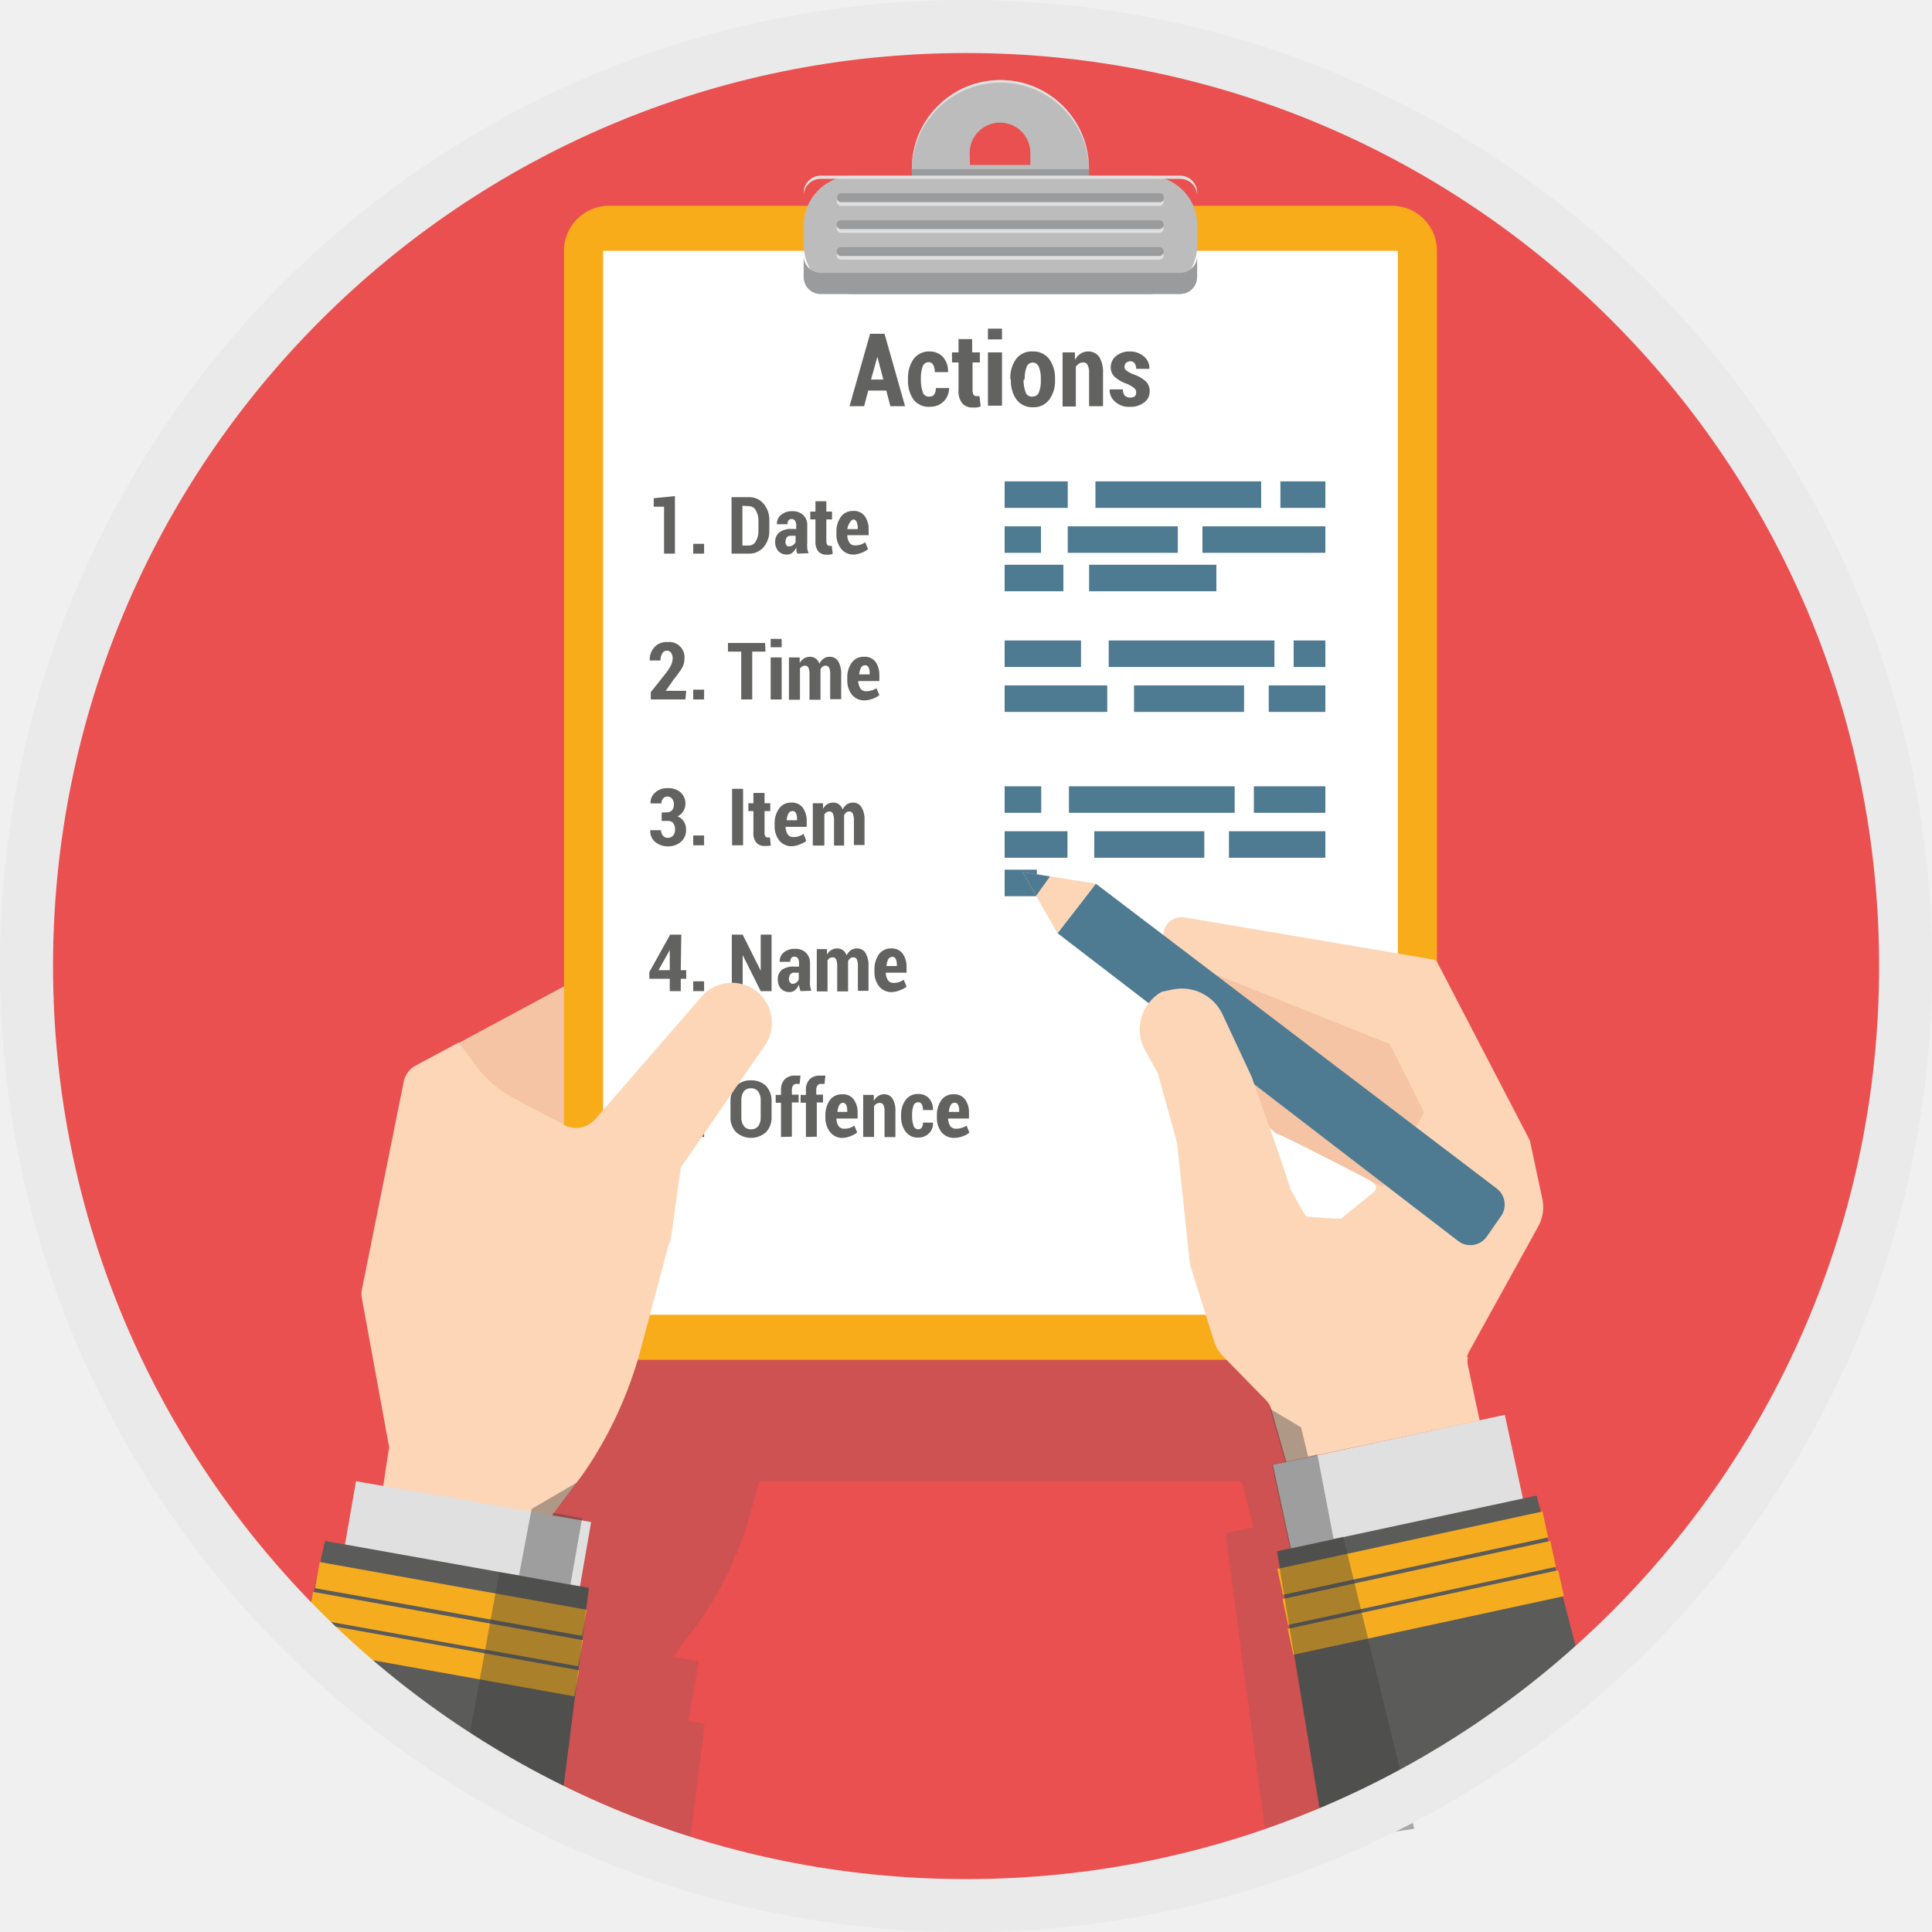
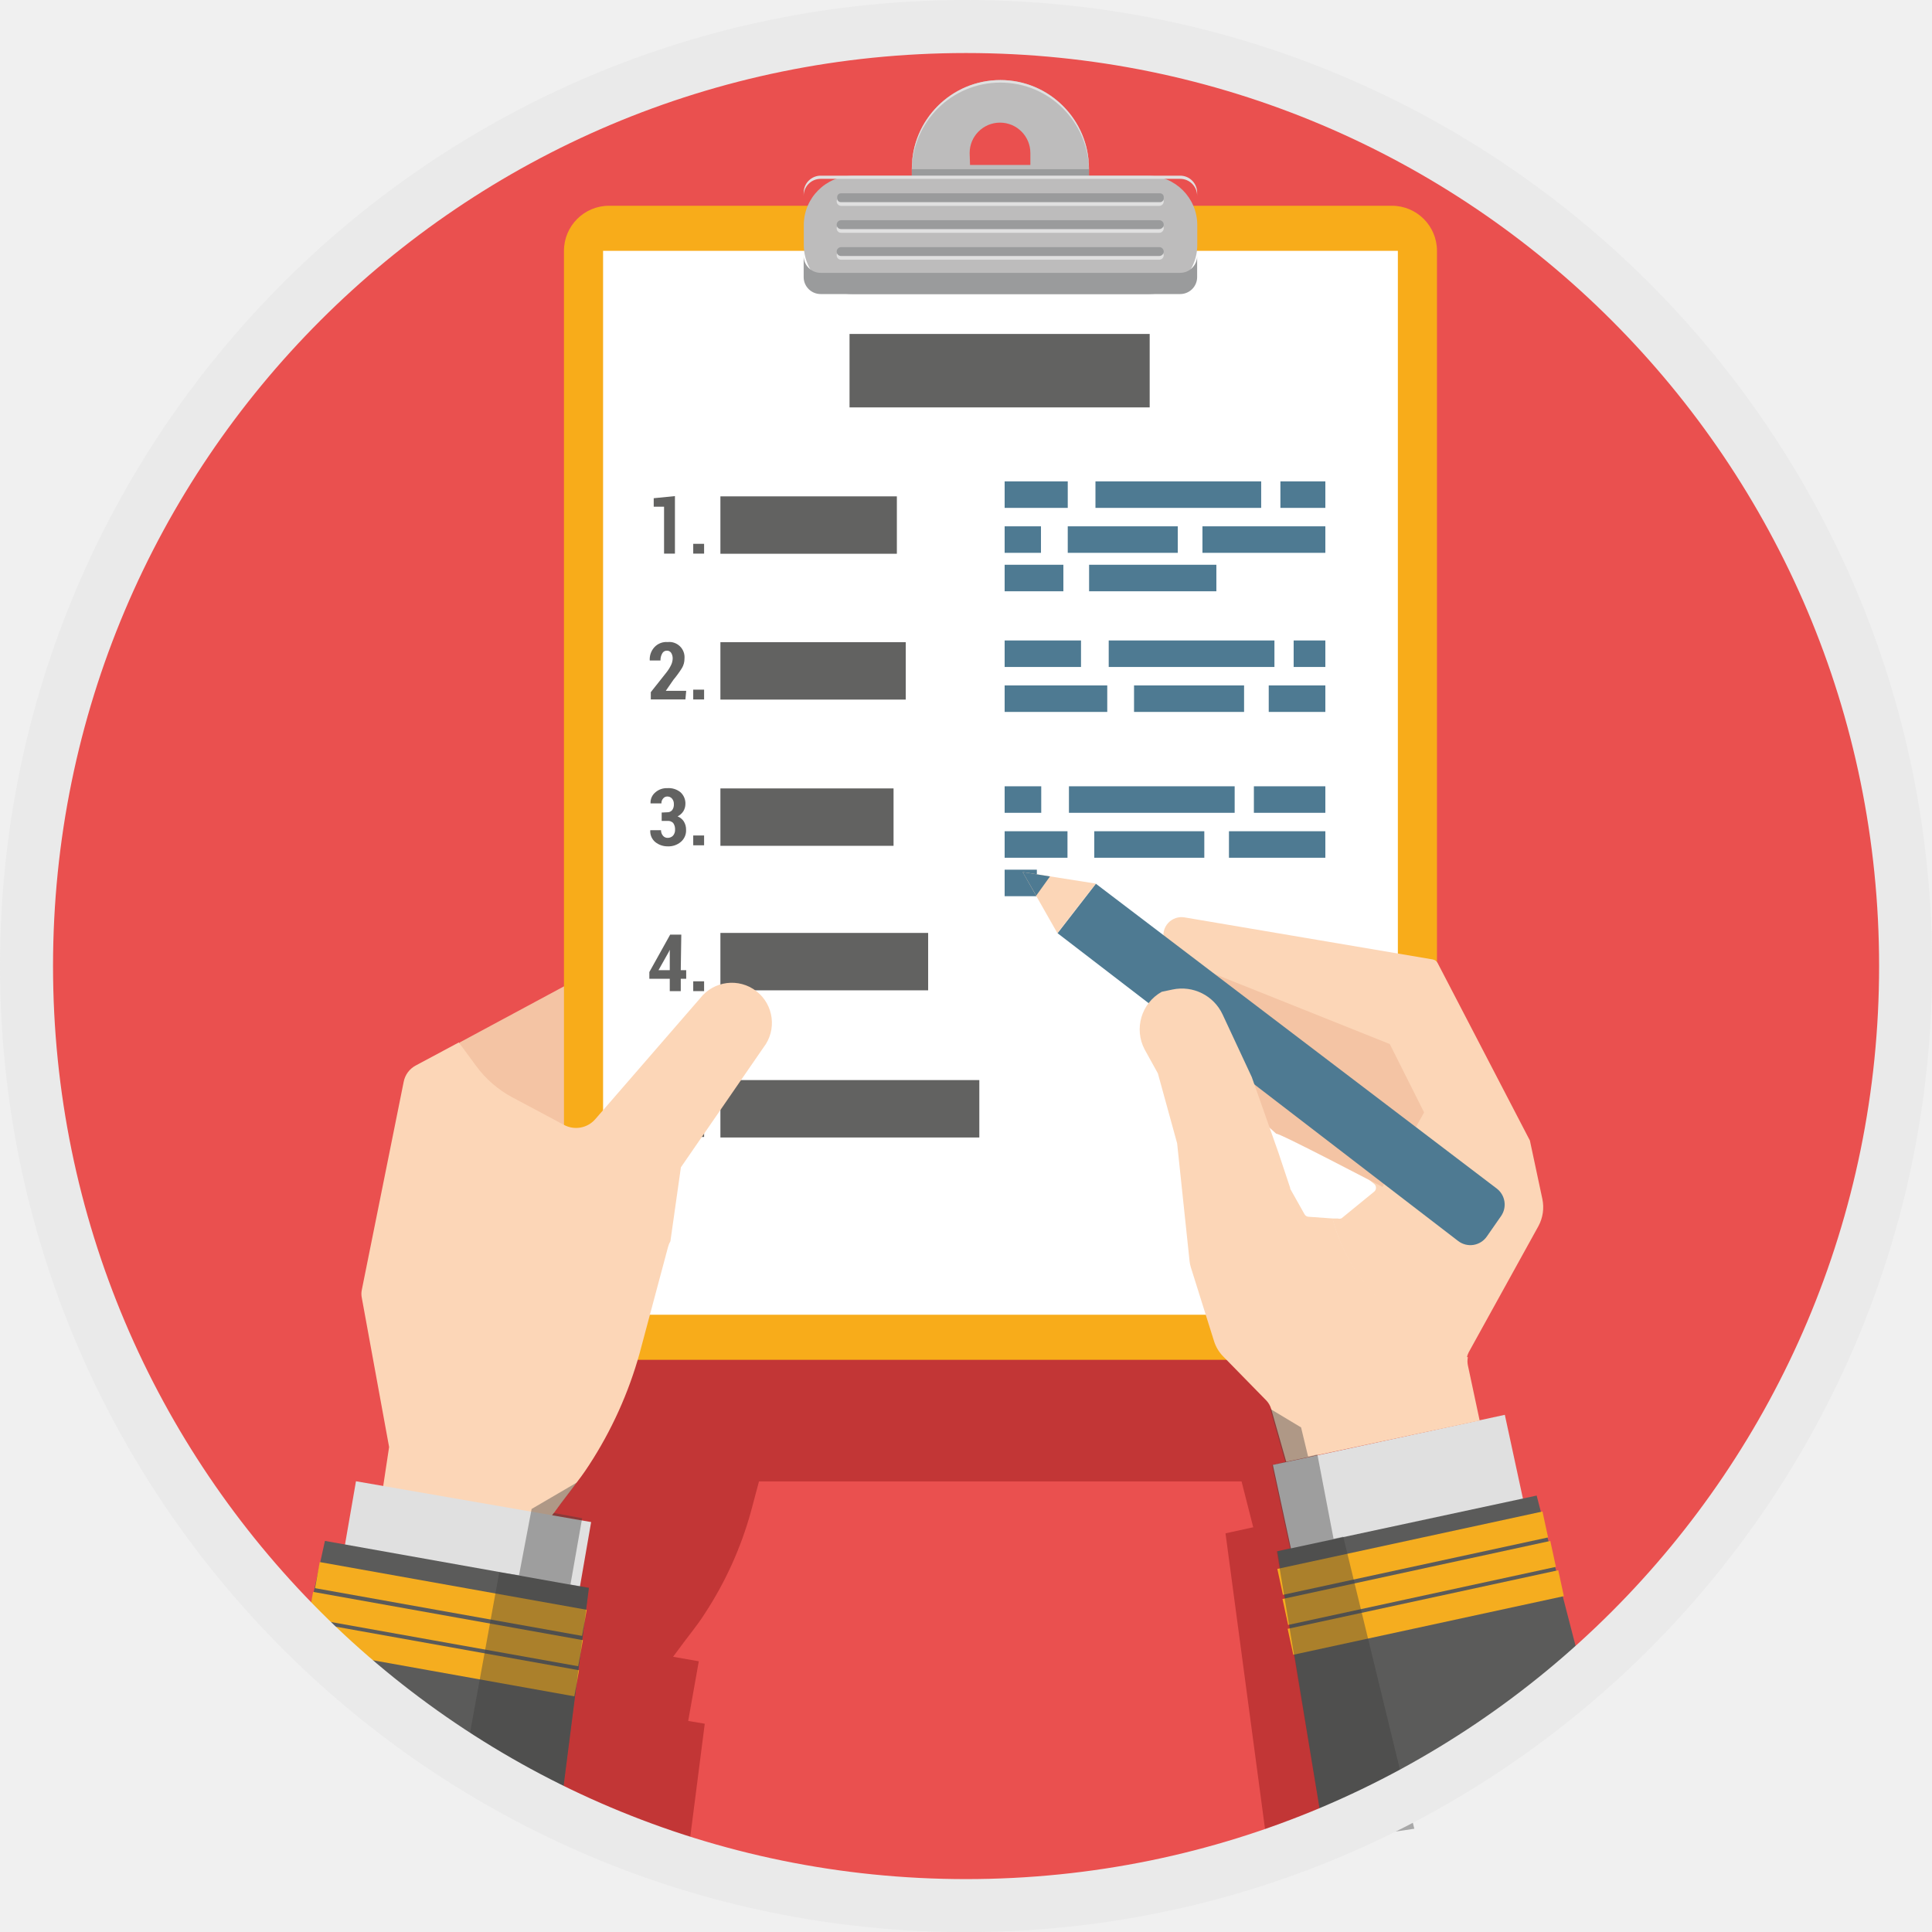
<svg xmlns="http://www.w3.org/2000/svg" viewBox="0 0 145.73 145.73">
  <defs>
-     <style>.cls-1{fill:#ea504f;}.cls-2{fill:#f4c4a4;}.cls-12,.cls-3{fill:#5b5b5a;}.cls-3{opacity:0.2;}.cls-4{fill:#f8ac1a;}.cls-5{fill:#fff;}.cls-6{fill:#626261;}.cls-7{fill:#bdbcbc;}.cls-8{fill:#e0e0e0;}.cls-9{fill:#9a9b9c;}.cls-10,.cls-13,.cls-15,.cls-17{fill:none;}.cls-10{stroke:#4e7a92;}.cls-10,.cls-13,.cls-17{stroke-miterlimit:10;}.cls-10,.cls-13{stroke-width:2px;}.cls-11{fill:#fcd6b7;}.cls-13{stroke:#f5ad1f;}.cls-14{fill:#3c3c3b;opacity:0.4;}.cls-16{fill:#4e7a92;}.cls-17{stroke:#eaeaea;stroke-width:4px;}</style>
+     <style>.a{fill:#ea504f;}.b{fill:#f4c4a4;}.c{fill:#c23636;}.d{fill:#f8ac1a;}.e{fill:#fff;}.f{fill:#bdbcbc;}.g{fill:#e0e0e0;}.h{fill:#9a9b9c;}.i{fill:#626261;}.j,.m,.o,.q{fill:none;}.j{stroke:#4e7a92;}.j,.m,.q{stroke-miterlimit:10;}.j,.m{stroke-width:2px;}.k{fill:#fcd6b7;}.l{fill:#5b5b5a;}.m{stroke:#f5ad1f;}.n{fill:#3c3c3b;opacity:0.4;}.p{fill:#4e7a92;}.q{stroke:#eaeaea;stroke-width:4px;}</style>
  </defs>
-   <g id="Mobile">
-     <circle class="cls-1" cx="72.87" cy="72.87" r="70.87" />
-     <path class="cls-2" d="M68.63,90.77l-.38-2.69A1.32,1.32,0,0,0,66.74,87l-.57-3.91a1.36,1.36,0,0,0-1.54-1.16l-.19,0-.5-3.51a2.21,2.21,0,0,0-2.51-1.87l-11.09,1.6a1.87,1.87,0,0,0-.59.2l-10,5.38L39,86.11l16.69,12.6A1.91,1.91,0,0,1,57,97.76l8.06-1.17a2.62,2.62,0,0,0,2.22-2.91l-.12-.91a.46.46,0,0,1,.37-.51A1.31,1.31,0,0,0,68.63,90.77Z" transform="translate(-5.09 -5.09)" />
-     <path class="cls-3" d="M115,107.73a1.39,1.39,0,0,1-.35-.41,1.28,1.28,0,0,1-.14-.37L113,99.64l-.5-2.3a2.65,2.65,0,0,0-1-1.58l-2.08-1.58V53.73a2.56,2.56,0,0,0-2.57-2.56H95.73v-.74a1,1,0,0,0-1-1H89.58v-.41a5,5,0,0,0-10.08,0v.41H74.32a1,1,0,0,0-1,1v.74H62.27a2.56,2.56,0,0,0-2.57,2.56v39l-.7.1a1.72,1.72,0,0,0-.54.18l-9.1,4.87-2.94,1.58a1.6,1.6,0,0,0-.83,1.11l-2.85,14.21a1.4,1.4,0,0,0,0,.54l1.87,10.19L44.23,128l-2.59-.46-.79,4.51-.63-.1-.89,4,4.8,3.11,7,3.83,5.94,1.42,1.18-9.2L57,134.9l.8-4.5-1.94-.34c1.25-1.72,1.77-2.27,2.42-3.3a27.27,27.27,0,0,0,3.45-7.64l.61-2.29H98.74l.88,3.46-2.09.46,3.15,23.57,20.79-11.94ZM86.27,48.17v.68H82.81v-.68a1.72,1.72,0,0,1,1.73-1.73,1.68,1.68,0,0,1,1.22.51A1.72,1.72,0,0,1,86.27,48.17Z" transform="translate(-5.09 -5.09)" />
-     <rect class="cls-4" x="42.54" y="15.52" width="65.85" height="87.05" rx="3.4" ry="3.4" />
-     <rect class="cls-5" x="45.49" y="18.92" width="59.95" height="80.25" />
-     <path class="cls-6" d="M71.94,34.55H70.58l-.31,1.18h-1.1l1.55-5.46h1.09l1.55,5.46H72.25Zm-1.15-.83h.93L71.27,32h0Z" transform="translate(-5.09 -5.09)" />
-     <path class="cls-6" d="M75.22,35a.38.38,0,0,0,.34-.16.81.81,0,0,0,.12-.48h1v0a1.41,1.41,0,0,1-.4,1,1.39,1.39,0,0,1-1,.41A1.44,1.44,0,0,1,74,35.24a2.45,2.45,0,0,1-.42-1.48v-.11A2.47,2.47,0,0,1,74,32.17a1.44,1.44,0,0,1,1.22-.57,1.36,1.36,0,0,1,1,.42,1.6,1.6,0,0,1,.38,1.14v0h-1a1.09,1.09,0,0,0-.12-.55.37.37,0,0,0-.34-.2.47.47,0,0,0-.46.33,2.7,2.7,0,0,0-.13.89v.11a2.62,2.62,0,0,0,.13.89A.47.47,0,0,0,75.22,35Z" transform="translate(-5.09 -5.09)" />
-     <path class="cls-6" d="M78.42,30.67v1H79v.76h-.55v2.06a.77.77,0,0,0,.07.37.25.25,0,0,0,.21.11h.12l.12,0,.09.78-.29.08-.31,0a1,1,0,0,1-.79-.32,1.45,1.45,0,0,1-.28-1V32.43h-.49v-.76h.49v-1Z" transform="translate(-5.09 -5.09)" />
-     <path class="cls-6" d="M80.67,30.69H79.61v-.81h1.06Zm0,5H79.61V31.67h1.06Z" transform="translate(-5.09 -5.09)" />
-     <path class="cls-6" d="M81.3,33.66a2.42,2.42,0,0,1,.43-1.49A1.46,1.46,0,0,1,83,31.6a1.48,1.48,0,0,1,1.23.57,2.42,2.42,0,0,1,.44,1.49v.09a2.34,2.34,0,0,1-.44,1.49,1.45,1.45,0,0,1-1.22.57,1.49,1.49,0,0,1-1.24-.57,2.4,2.4,0,0,1-.43-1.49Zm1,.09a2.42,2.42,0,0,0,.14.9A.48.48,0,0,0,83,35a.48.48,0,0,0,.46-.33,2.23,2.23,0,0,0,.14-.9v-.09a2.21,2.21,0,0,0-.14-.89.49.49,0,0,0-.94,0,2.44,2.44,0,0,0-.14.89Z" transform="translate(-5.09 -5.09)" />
-     <path class="cls-6" d="M86.17,31.67l0,.57a1.28,1.28,0,0,1,.42-.47,1,1,0,0,1,.56-.17A1,1,0,0,1,88,32a2.22,2.22,0,0,1,.29,1.27v2.46H87.24V33.27a1.31,1.31,0,0,0-.11-.65.35.35,0,0,0-.33-.19.69.69,0,0,0-.32.08.91.91,0,0,0-.24.24v3h-1V31.67Z" transform="translate(-5.09 -5.09)" />
-     <path class="cls-6" d="M90.79,34.67a.39.39,0,0,0-.14-.3,2.2,2.2,0,0,0-.54-.32,2.68,2.68,0,0,1-.93-.52,1,1,0,0,1-.31-.74,1.06,1.06,0,0,1,.4-.84,1.52,1.52,0,0,1,1-.35A1.58,1.58,0,0,1,91.4,32a1.13,1.13,0,0,1,.39.91v0h-1a.64.64,0,0,0-.11-.41.38.38,0,0,0-.34-.16.45.45,0,0,0-.31.12.4.4,0,0,0-.12.29A.37.37,0,0,0,90,33a2.18,2.18,0,0,0,.54.31,2.53,2.53,0,0,1,.95.52,1,1,0,0,1,.32.77,1,1,0,0,1-.42.85,1.69,1.69,0,0,1-1.09.33,1.53,1.53,0,0,1-1.12-.41,1.13,1.13,0,0,1-.39-.91v0h1a.66.66,0,0,0,.15.48.61.61,0,0,0,.42.14.5.5,0,0,0,.34-.11A.38.38,0,0,0,90.79,34.67Z" transform="translate(-5.09 -5.09)" />
-     <path class="cls-7" d="M87.23,17.81a6.68,6.68,0,0,0-13.36,0v2.8H87.23v-2.8Zm-9-1.18a2.29,2.29,0,1,1,4.58,0v.91H78.26Z" transform="translate(-5.09 -5.09)" />
-     <rect class="cls-7" x="73.18" y="12.46" width="4.58" height="0.23" />
-     <path class="cls-8" d="M87.23,17.81a6.68,6.68,0,0,0-13.36,0V18a6.68,6.68,0,0,1,13.36,0v-.23Z" transform="translate(-5.09 -5.09)" />
-     <path class="cls-9" d="M87.23,18v2.65H73.87v-2.8H87.23Z" transform="translate(-5.09 -5.09)" />
-     <rect class="cls-7" x="60.63" y="13.26" width="29.68" height="8.93" rx="3.72" ry="3.72" />
-     <path class="cls-8" d="M94.11,18.34H67a1.29,1.29,0,0,0-1.29,1.29v.23A1.28,1.28,0,0,1,67,18.58H94.11a1.28,1.28,0,0,1,1.28,1.28v-.23A1.28,1.28,0,0,0,94.11,18.34Z" transform="translate(-5.09 -5.09)" />
-     <path class="cls-9" d="M94.11,25.67H67a1.28,1.28,0,0,1-1.29-1.28V26A1.28,1.28,0,0,0,67,27.27H94.11A1.28,1.28,0,0,0,95.39,26v-1.6A1.28,1.28,0,0,1,94.11,25.67Z" transform="translate(-5.09 -5.09)" />
-     <path class="cls-8" d="M92.53,20.62h-24a.34.34,0,0,1-.33-.34h0a.33.33,0,0,1,.33-.33h24a.34.34,0,0,1,.34.33h0A.34.34,0,0,1,92.53,20.62Z" transform="translate(-5.09 -5.09)" />
-     <path class="cls-8" d="M92.53,22.65h-24a.33.33,0,0,1-.33-.33h0a.34.34,0,0,1,.33-.34h24a.34.34,0,0,1,.34.34h0A.34.34,0,0,1,92.53,22.65Z" transform="translate(-5.09 -5.09)" />
-     <path class="cls-8" d="M92.53,24.68h-24a.33.33,0,0,1-.33-.33h0a.33.33,0,0,1,.33-.33h24a.34.34,0,0,1,.34.33h0A.34.34,0,0,1,92.53,24.68Z" transform="translate(-5.09 -5.09)" />
-     <rect class="cls-9" x="63.15" y="14.58" width="24.63" height="0.67" rx="0.28" ry="0.28" />
-     <path class="cls-9" d="M92.53,22.37h-24a.33.33,0,0,1-.33-.33h0a.34.34,0,0,1,.33-.34h24a.34.34,0,0,1,.34.34h0A.34.34,0,0,1,92.53,22.37Z" transform="translate(-5.09 -5.09)" />
-     <path class="cls-9" d="M92.53,24.4h-24a.33.33,0,0,1-.33-.33h0a.34.34,0,0,1,.33-.34h24a.34.34,0,0,1,.34.34h0A.34.34,0,0,1,92.53,24.4Z" transform="translate(-5.09 -5.09)" />
-     <path class="cls-6" d="M56,46.85h-.82V43.31l-.78,0v-.64l1.6-.16Z" transform="translate(-5.09 -5.09)" />
-     <path class="cls-6" d="M58.2,46.85h-.82v-.74h.82Z" transform="translate(-5.09 -5.09)" />
-     <path class="cls-6" d="M60.27,46.85V42.59h1.31a1.39,1.39,0,0,1,1.11.5,1.87,1.87,0,0,1,.43,1.28v.71a1.87,1.87,0,0,1-.43,1.28,1.41,1.41,0,0,1-1.11.49Zm.82-3.61v3h.49a.59.59,0,0,0,.52-.32,1.52,1.52,0,0,0,.2-.81v-.72a1.52,1.52,0,0,0-.2-.81.58.58,0,0,0-.52-.31Z" transform="translate(-5.09 -5.09)" />
-     <path class="cls-6" d="M65.23,46.85a1.42,1.42,0,0,1-.07-.22,2.38,2.38,0,0,1,0-.26,1,1,0,0,1-.28.39.57.57,0,0,1-.42.16.84.84,0,0,1-.66-.26,1,1,0,0,1-.24-.69.9.9,0,0,1,.31-.72,1.4,1.4,0,0,1,.92-.26h.36v-.26a.65.65,0,0,0-.09-.37.31.31,0,0,0-.26-.12.26.26,0,0,0-.23.1.42.42,0,0,0-.08.29h-.8v0a.85.85,0,0,1,.31-.7,1.25,1.25,0,0,1,.86-.28,1.16,1.16,0,0,1,.81.28,1.06,1.06,0,0,1,.31.82V46a3,3,0,0,0,0,.43c0,.13.06.26.1.39Zm-.6-.55a.45.45,0,0,0,.29-.1A.59.59,0,0,0,65.1,46v-.5h-.36a.36.36,0,0,0-.31.13.62.62,0,0,0-.09.34.4.4,0,0,0,.08.27A.24.24,0,0,0,64.63,46.3Z" transform="translate(-5.09 -5.09)" />
-     <path class="cls-6" d="M67.42,42.9v.78h.43v.59h-.43v1.62a.48.48,0,0,0,.06.28.18.18,0,0,0,.16.09h.1l.09,0,.07.61-.23.06-.24,0a.8.8,0,0,1-.62-.25,1.17,1.17,0,0,1-.21-.78V44.27h-.39v-.59h.39V42.9Z" transform="translate(-5.09 -5.09)" />
-     <path class="cls-6" d="M69.53,46.92a1.17,1.17,0,0,1-1-.44,1.73,1.73,0,0,1-.35-1.11v-.12a1.93,1.93,0,0,1,.33-1.17,1.1,1.1,0,0,1,.94-.45,1,1,0,0,1,.86.38,1.65,1.65,0,0,1,.3,1v.45H69a1,1,0,0,0,.16.56.47.47,0,0,0,.43.21,1.22,1.22,0,0,0,.41-.06,1.06,1.06,0,0,0,.35-.18l.22.52a1.54,1.54,0,0,1-.46.26A1.8,1.8,0,0,1,69.53,46.92Zm0-2.65a.33.33,0,0,0-.31.19A1.25,1.25,0,0,0,69,45h.79v-.07a1.12,1.12,0,0,0-.08-.46A.3.3,0,0,0,69.48,44.27Z" transform="translate(-5.09 -5.09)" />
-     <path class="cls-6" d="M56.79,57.85H54.18V57.3l1.18-1.49a2.89,2.89,0,0,0,.36-.58,1.22,1.22,0,0,0,.11-.45.79.79,0,0,0-.11-.44.37.37,0,0,0-.33-.17.38.38,0,0,0-.35.21,1,1,0,0,0-.13.53H54.1v0a1.35,1.35,0,0,1,.35-1,1.22,1.22,0,0,1,1-.39,1.15,1.15,0,0,1,1.27,1.25,1.35,1.35,0,0,1-.19.71,7.84,7.84,0,0,1-.64.88l-.58.84h1.54Z" transform="translate(-5.09 -5.09)" />
-     <path class="cls-6" d="M58.2,57.85h-.82v-.74h.82Z" transform="translate(-5.09 -5.09)" />
-     <path class="cls-6" d="M62.83,54.24h-1v3.61H61V54.24H60v-.65h2.8Z" transform="translate(-5.09 -5.09)" />
-     <path class="cls-6" d="M64.05,53.91h-.83v-.63h.83Zm0,3.94h-.83V54.68h.83Z" transform="translate(-5.09 -5.09)" />
-     <path class="cls-6" d="M65.41,54.68l0,.41a1,1,0,0,1,.33-.34.84.84,0,0,1,.45-.12.73.73,0,0,1,.43.13.76.76,0,0,1,.27.39,1.27,1.27,0,0,1,.33-.39.78.78,0,0,1,.46-.13.74.74,0,0,1,.63.33,1.83,1.83,0,0,1,.23,1v1.87h-.83V56a1.19,1.19,0,0,0-.08-.55.28.28,0,0,0-.26-.15.37.37,0,0,0-.23.07.49.49,0,0,0-.16.21v.12a.41.41,0,0,1,0,.11v2.06h-.83V56a1.24,1.24,0,0,0-.08-.55.28.28,0,0,0-.26-.15.4.4,0,0,0-.22.06.49.49,0,0,0-.16.16v2.35h-.83V54.68Z" transform="translate(-5.09 -5.09)" />
-     <path class="cls-6" d="M70.34,57.92a1.19,1.19,0,0,1-1-.44A1.73,1.73,0,0,1,69,56.37v-.12a1.93,1.93,0,0,1,.33-1.17,1.09,1.09,0,0,1,.94-.45,1,1,0,0,1,.86.38,1.71,1.71,0,0,1,.29,1v.45h-1.6a1.09,1.09,0,0,0,.17.56.46.46,0,0,0,.42.21,1.18,1.18,0,0,0,.41-.06A1.1,1.1,0,0,0,71.2,57l.22.52a1.54,1.54,0,0,1-.46.26A1.84,1.84,0,0,1,70.34,57.92Zm0-2.65a.33.33,0,0,0-.31.19,1.25,1.25,0,0,0-.13.5h.79v-.07a1.12,1.12,0,0,0-.08-.46A.3.3,0,0,0,70.29,55.27Z" transform="translate(-5.09 -5.09)" />
-     <path class="cls-6" d="M55.42,66.36a.46.46,0,0,0,.37-.16.69.69,0,0,0,.13-.45.61.61,0,0,0-.13-.41.45.45,0,0,0-.37-.17.39.39,0,0,0-.31.15.51.51,0,0,0-.13.37h-.82a1,1,0,0,1,.36-.83,1.29,1.29,0,0,1,.9-.32,1.41,1.41,0,0,1,1,.31,1.13,1.13,0,0,1,.37.89,1.07,1.07,0,0,1-.16.55,1.13,1.13,0,0,1-.43.38,1,1,0,0,1,.47.38,1.16,1.16,0,0,1,.17.63,1.12,1.12,0,0,1-.39.91,1.44,1.44,0,0,1-1,.34,1.48,1.48,0,0,1-.93-.32,1.06,1.06,0,0,1-.38-.9h.81a.64.64,0,0,0,.14.41.44.44,0,0,0,.36.17.55.55,0,0,0,.41-.17.65.65,0,0,0,.15-.44.8.8,0,0,0-.14-.51.54.54,0,0,0-.42-.16H55v-.63Z" transform="translate(-5.09 -5.09)" />
-     <path class="cls-6" d="M58.2,68.85h-.82v-.74h.82Z" transform="translate(-5.09 -5.09)" />
-     <path class="cls-6" d="M61.14,68.85h-.83V64.59h.83Z" transform="translate(-5.09 -5.09)" />
-     <path class="cls-6" d="M62.76,64.9v.78h.43v.59h-.43v1.62a.48.48,0,0,0,.06.28.18.18,0,0,0,.16.09h.09l.1,0,.06.61L63,68.9l-.24,0a.79.79,0,0,1-.62-.25,1.12,1.12,0,0,1-.22-.78V66.27h-.38v-.59h.38V64.9Z" transform="translate(-5.09 -5.09)" />
-     <path class="cls-6" d="M64.86,68.92a1.18,1.18,0,0,1-1-.44,1.73,1.73,0,0,1-.34-1.11v-.12a1.93,1.93,0,0,1,.33-1.17,1.09,1.09,0,0,1,.93-.45,1,1,0,0,1,.86.38,1.65,1.65,0,0,1,.3,1v.45h-1.6a1.2,1.2,0,0,0,.16.56.48.48,0,0,0,.43.21,1.18,1.18,0,0,0,.41-.06,1.21,1.21,0,0,0,.36-.18l.21.52a1.32,1.32,0,0,1-.46.26A1.75,1.75,0,0,1,64.86,68.92Zm0-2.65a.31.31,0,0,0-.3.19,1.25,1.25,0,0,0-.13.5h.78v-.07a1,1,0,0,0-.08-.46A.28.28,0,0,0,64.81,66.27Z" transform="translate(-5.09 -5.09)" />
-     <path class="cls-6" d="M67.17,65.68l0,.41a1,1,0,0,1,.32-.34.84.84,0,0,1,.45-.12.69.69,0,0,1,.43.13.84.84,0,0,1,.28.39,1.12,1.12,0,0,1,.32-.39.8.8,0,0,1,.46-.13.72.72,0,0,1,.63.33,1.74,1.74,0,0,1,.24,1v1.87H69.5V67a1.16,1.16,0,0,0-.09-.55.27.27,0,0,0-.26-.15.39.39,0,0,0-.23.07.58.58,0,0,0-.16.21s0,.09,0,.12v2.17H68V67a1.21,1.21,0,0,0-.09-.55.27.27,0,0,0-.26-.15.43.43,0,0,0-.22.06.61.61,0,0,0-.16.16v2.35H66.4V65.68Z" transform="translate(-5.09 -5.09)" />
-     <path class="cls-6" d="M56.44,78.27h.41v.65h-.41v.93h-.83v-.93H54.07l0-.51,1.57-2.82h.84Zm-1.68,0h.85V76.73h0l-.08.17Z" transform="translate(-5.09 -5.09)" />
-     <path class="cls-6" d="M58.2,79.85h-.82v-.74h.82Z" transform="translate(-5.09 -5.09)" />
-     <path class="cls-6" d="M63.29,79.85h-.82l-1.36-2.72h0v2.71h-.82V75.59h.82l1.36,2.72h0V75.59h.82Z" transform="translate(-5.09 -5.09)" />
-     <path class="cls-6" d="M65.48,79.85a1.43,1.43,0,0,1-.08-.22,2.38,2.38,0,0,1-.05-.26,1.13,1.13,0,0,1-.27.39.6.6,0,0,1-.42.16.86.86,0,0,1-.67-.26,1,1,0,0,1-.23-.69.89.89,0,0,1,.3-.72A1.42,1.42,0,0,1,65,78h.36v-.26a.65.65,0,0,0-.09-.37.3.3,0,0,0-.26-.12.26.26,0,0,0-.23.1.48.48,0,0,0-.08.29h-.8v0a.87.87,0,0,1,.3-.7,1.27,1.27,0,0,1,.86-.28,1.13,1.13,0,0,1,.81.28,1.06,1.06,0,0,1,.32.82V79a3,3,0,0,0,0,.43,1.86,1.86,0,0,0,.1.39Zm-.61-.55a.43.43,0,0,0,.29-.1.47.47,0,0,0,.18-.24v-.5H65a.33.33,0,0,0-.3.13.55.55,0,0,0-.1.34.46.46,0,0,0,.08.27A.24.24,0,0,0,64.87,79.3Z" transform="translate(-5.09 -5.09)" />
-     <path class="cls-6" d="M67.47,76.68l0,.41a.9.9,0,0,1,.33-.34.78.78,0,0,1,.44-.12.69.69,0,0,1,.43.13.78.78,0,0,1,.28.39,1.12,1.12,0,0,1,.32-.39.83.83,0,0,1,.47-.13.74.74,0,0,1,.63.33,1.83,1.83,0,0,1,.23,1v1.87H69.8V78a1.34,1.34,0,0,0-.08-.55.29.29,0,0,0-.26-.15.35.35,0,0,0-.23.07.6.6,0,0,0-.17.21s0,.09,0,.12v2.17h-.82V78a1.41,1.41,0,0,0-.08-.55.29.29,0,0,0-.27-.15.37.37,0,0,0-.21.06.52.52,0,0,0-.17.16v2.35H66.7V76.68Z" transform="translate(-5.09 -5.09)" />
-     <path class="cls-6" d="M72.39,79.92a1.18,1.18,0,0,1-1-.44,1.73,1.73,0,0,1-.34-1.11v-.12a1.93,1.93,0,0,1,.33-1.17,1.09,1.09,0,0,1,.93-.45,1,1,0,0,1,.86.38,1.65,1.65,0,0,1,.3,1v.45H71.9a1.2,1.2,0,0,0,.16.56.48.48,0,0,0,.43.21,1.22,1.22,0,0,0,.41-.06,1.21,1.21,0,0,0,.36-.18l.21.52a1.32,1.32,0,0,1-.46.26A1.8,1.8,0,0,1,72.39,79.92Zm0-2.65a.34.34,0,0,0-.31.19,1.26,1.26,0,0,0-.12.5h.78v-.07a1,1,0,0,0-.08-.46A.28.28,0,0,0,72.34,77.27Z" transform="translate(-5.09 -5.09)" />
-     <path class="cls-6" d="M54.23,89l.22-2.38h2.19v.66H55.13l-.1,1a.87.87,0,0,1,.27-.15.81.81,0,0,1,.35-.07,1,1,0,0,1,.83.36,1.73,1.73,0,0,1,.29,1.06,1.59,1.59,0,0,1-.32,1,1.19,1.19,0,0,1-1,.41,1.44,1.44,0,0,1-.93-.32,1,1,0,0,1-.37-.85v0l.8,0a.63.63,0,0,0,.13.43.46.46,0,0,0,.36.15.39.39,0,0,0,.37-.2,1.24,1.24,0,0,0,.11-.58,1.16,1.16,0,0,0-.13-.6.4.4,0,0,0-.38-.22.48.48,0,0,0-.31.09A.56.56,0,0,0,55,89Z" transform="translate(-5.09 -5.09)" />
-     <path class="cls-6" d="M58.2,90.85h-.82v-.74h.82Z" transform="translate(-5.09 -5.09)" />
-     <path class="cls-6" d="M63.29,89.32a1.58,1.58,0,0,1-.42,1.17,1.7,1.7,0,0,1-2.26,0,1.58,1.58,0,0,1-.42-1.17V88.13A1.62,1.62,0,0,1,60.61,87a1.52,1.52,0,0,1,1.13-.42,1.55,1.55,0,0,1,1.13.42,1.62,1.62,0,0,1,.42,1.18Zm-.82-1.2a1.08,1.08,0,0,0-.19-.7.64.64,0,0,0-.54-.24.65.65,0,0,0-.55.24,1.13,1.13,0,0,0-.18.7v1.2a1.09,1.09,0,0,0,.19.71.63.63,0,0,0,.54.24.66.66,0,0,0,.55-.24,1.16,1.16,0,0,0,.18-.71Z" transform="translate(-5.09 -5.09)" />
-     <path class="cls-6" d="M64,90.85V88.27h-.4v-.59H64v-.35a1.14,1.14,0,0,1,.27-.82,1.06,1.06,0,0,1,.78-.29l.2,0,.22,0-.06.63-.12,0h-.13a.28.28,0,0,0-.25.12.55.55,0,0,0-.09.34v.35h.51v.59h-.51v2.58Z" transform="translate(-5.09 -5.09)" />
-     <path class="cls-6" d="M65.88,90.85V88.27h-.4v-.59h.4v-.35a1.14,1.14,0,0,1,.27-.82,1.06,1.06,0,0,1,.78-.29l.2,0,.22,0-.07.63-.11,0H67a.28.28,0,0,0-.25.12.55.55,0,0,0-.09.34v.35h.51v.59H66.7v2.58Z" transform="translate(-5.09 -5.09)" />
-     <path class="cls-6" d="M68.7,90.92a1.17,1.17,0,0,1-1-.44,1.73,1.73,0,0,1-.35-1.11v-.12a1.93,1.93,0,0,1,.33-1.17,1.1,1.1,0,0,1,.94-.45,1,1,0,0,1,.86.38,1.65,1.65,0,0,1,.3,1v.45h-1.6a1,1,0,0,0,.16.56.47.47,0,0,0,.43.21,1.22,1.22,0,0,0,.41-.06,1.06,1.06,0,0,0,.35-.18l.22.52a1.54,1.54,0,0,1-.46.26A1.8,1.8,0,0,1,68.7,90.92Zm0-2.65a.33.33,0,0,0-.31.19,1.25,1.25,0,0,0-.13.5H69v-.07a1.12,1.12,0,0,0-.08-.46A.3.3,0,0,0,68.65,88.27Z" transform="translate(-5.09 -5.09)" />
-     <path class="cls-6" d="M71,87.68l0,.45a1.08,1.08,0,0,1,.33-.37.76.76,0,0,1,.44-.13.73.73,0,0,1,.63.31,1.72,1.72,0,0,1,.23,1v1.92h-.82V88.93a1.05,1.05,0,0,0-.09-.51.3.3,0,0,0-.26-.14.49.49,0,0,0-.25.06.54.54,0,0,0-.19.18v2.33h-.82V87.68Z" transform="translate(-5.09 -5.09)" />
-     <path class="cls-6" d="M74.35,90.27a.3.3,0,0,0,.27-.13.65.65,0,0,0,.09-.37h.75v0a1,1,0,0,1-.3.81,1.13,1.13,0,0,1-.81.32,1.11,1.11,0,0,1-.95-.45,1.84,1.84,0,0,1-.34-1.16v-.08a1.83,1.83,0,0,1,.34-1.15,1.11,1.11,0,0,1,.95-.45,1.06,1.06,0,0,1,.82.33,1.19,1.19,0,0,1,.29.88v0h-.75a.89.89,0,0,0-.09-.43.3.3,0,0,0-.27-.16.37.37,0,0,0-.36.27,1.86,1.86,0,0,0-.1.69v.08a1.89,1.89,0,0,0,.1.7A.36.36,0,0,0,74.35,90.27Z" transform="translate(-5.09 -5.09)" />
-     <path class="cls-6" d="M77.1,90.92a1.19,1.19,0,0,1-1-.44,1.73,1.73,0,0,1-.34-1.11v-.12a1.93,1.93,0,0,1,.33-1.17,1.09,1.09,0,0,1,.94-.45,1,1,0,0,1,.85.38,1.65,1.65,0,0,1,.3,1v.45H76.6a1.2,1.2,0,0,0,.16.56.49.49,0,0,0,.43.21,1.18,1.18,0,0,0,.41-.06A1.21,1.21,0,0,0,78,90l.21.52a1.37,1.37,0,0,1-.45.26A1.84,1.84,0,0,1,77.1,90.92Zm0-2.65a.32.32,0,0,0-.31.19,1.25,1.25,0,0,0-.13.5h.78v-.07a1,1,0,0,0-.08-.46A.28.28,0,0,0,77.05,88.27Z" transform="translate(-5.09 -5.09)" />
-     <line class="cls-10" x1="80.54" y1="37.31" x2="75.78" y2="37.31" />
-     <line class="cls-10" x1="95.13" y1="37.31" x2="82.63" y2="37.31" />
-     <line class="cls-10" x1="99.97" y1="37.31" x2="96.58" y2="37.31" />
-     <line class="cls-10" x1="78.52" y1="40.7" x2="75.78" y2="40.7" />
-     <line class="cls-10" x1="88.84" y1="40.7" x2="80.54" y2="40.7" />
-     <line class="cls-10" x1="99.97" y1="40.7" x2="90.7" y2="40.7" />
-     <line class="cls-10" x1="80.21" y1="43.6" x2="75.78" y2="43.6" />
-     <line class="cls-10" x1="91.75" y1="43.6" x2="82.15" y2="43.6" />
-     <line class="cls-10" x1="81.54" y1="49.31" x2="75.78" y2="49.31" />
-     <line class="cls-10" x1="96.13" y1="49.31" x2="83.63" y2="49.31" />
-     <line class="cls-10" x1="99.97" y1="49.31" x2="97.58" y2="49.31" />
-     <line class="cls-10" x1="83.52" y1="52.7" x2="75.78" y2="52.7" />
-     <line class="cls-10" x1="93.84" y1="52.7" x2="85.54" y2="52.7" />
-     <line class="cls-10" x1="99.97" y1="52.7" x2="95.7" y2="52.7" />
-     <line class="cls-10" x1="78.54" y1="60.31" x2="75.78" y2="60.31" />
-     <line class="cls-10" x1="93.13" y1="60.31" x2="80.63" y2="60.31" />
-     <line class="cls-10" x1="99.97" y1="60.31" x2="94.58" y2="60.31" />
-     <line class="cls-10" x1="80.52" y1="63.7" x2="75.78" y2="63.7" />
-     <line class="cls-10" x1="90.84" y1="63.7" x2="82.54" y2="63.7" />
-     <line class="cls-10" x1="99.97" y1="63.7" x2="92.7" y2="63.7" />
-     <line class="cls-10" x1="78.21" y1="66.6" x2="75.78" y2="66.6" />
-     <path class="cls-11" d="M62.68,84.1a3,3,0,0,0-4.78-3.71L50,89.5a1.92,1.92,0,0,1-2.37.44l-3.9-2.08A8.2,8.2,0,0,1,41,85.49L39.7,83.72l-3.25,1.74a1.77,1.77,0,0,0-.91,1.23l-3.16,15.7a1.47,1.47,0,0,0,0,.59l2.06,11.26-1.14,7.54,12.93-1.69c1.85-2.6,2.47-3.21,3.3-4.5a30.29,30.29,0,0,0,3.81-8.44l2.14-8a1.7,1.7,0,0,1,.18-.44l.79-5.57Z" transform="translate(-5.09 -5.09)" />
-     <rect class="cls-8" x="37.12" y="111.47" width="5.06" height="18.1" transform="matrix(-0.17, 0.98, -0.98, -0.17, 160.14, 97.38)" />
-     <path class="cls-12" d="M29.6,121.32l-1.54,7a71.18,71.18,0,0,0,19.27,13.61l2.18-17.06Z" transform="translate(-5.09 -5.09)" />
-     <line class="cls-13" x1="23.94" y1="118.81" x2="44.08" y2="122.41" />
-     <line class="cls-13" x1="23.44" y1="121.06" x2="43.79" y2="124.7" />
-     <line class="cls-13" x1="22.95" y1="123.29" x2="43.5" y2="126.97" />
-     <path class="cls-14" d="M42.75,123.69l1.49.22.95-5,3.42-2-1.75,2.3,2.14.4-.88,5,1.39.24-2.18,17.06a71.75,71.75,0,0,1-7.17-4Z" transform="translate(-5.09 -5.09)" />
-     <path class="cls-15" d="M90.14,89.28l-.8,1a.39.39,0,0,0,.11.56l3.92,2.31.06,0L95.5,94a.34.34,0,0,0,.35,0l1.79-1.34a.38.38,0,0,0,.15-.24l.57-3.08a.39.39,0,0,0-.39-.45l-.48,0,.16.77-.16-.77-7.06.3A.36.36,0,0,0,90.14,89.28Z" transform="translate(-5.09 -5.09)" />
-     <rect class="cls-8" x="107.19" y="108.01" width="6.7" height="17.9" transform="translate(196.45 -20.86) rotate(77.81)" />
-     <path class="cls-11" d="M113.53,77.73a.51.51,0,0,0-.37-.27L94.45,74.29A1.37,1.37,0,0,0,92.89,76l.65,2.68a.65.65,0,0,1,0,.24l2.21-.09L108.89,84l2.41,4.8-1.83,3.29-1.1,2,.37.3a.38.38,0,0,1,0,.59l-2.45,2A.38.38,0,0,1,106,97l-.4,0c1.16,4.77,5.36,8.75,10.13,10.51a1.53,1.53,0,0,1,.14-.41l4-7.24,1.26-2.28a3,3,0,0,0,.3-2.05l-.94-4.41Z" transform="translate(-5.09 -5.09)" />
-     <path class="cls-12" d="M124.65,132,121,117.9l-19.55,4.2L105,143.77C112.32,143.33,117.74,134.69,124.65,132Z" transform="translate(-5.09 -5.09)" />
-     <path class="cls-2" d="M97.66,87.25l3.71,3.37c-.07-.23,8,4,8,4L112.51,89l-2.59-5.16L95.81,78.2l-2.37.1C93.43,78.69,97.66,87.25,97.66,87.25Z" transform="translate(-5.09 -5.09)" />
-     <path class="cls-16" d="M118,94.75l-30.25-23-2.89,3.73L115.08,98.7a1.51,1.51,0,0,0,2.16-.34l1.08-1.55A1.52,1.52,0,0,0,118,94.75Z" transform="translate(-5.09 -5.09)" />
-     <polygon class="cls-11" points="79.76 70.39 77.14 65.78 82.66 66.65 79.76 70.39" />
-     <polygon class="cls-16" points="77.14 65.78 78.16 67.56 79.2 66.11 77.14 65.78" />
-     <line class="cls-13" x1="96.56" y1="119.32" x2="116.56" y2="114.99" />
-     <line class="cls-13" x1="96.95" y1="121.59" x2="117.15" y2="117.21" />
-     <line class="cls-13" x1="97.34" y1="123.84" x2="117.75" y2="119.42" />
-     <path class="cls-11" d="M105.62,97l-1.83-.13a.37.37,0,0,1-.3-.19l-1.08-1.92,0-.06L101.51,92l-2-5.67-2.2-4.72a3.39,3.39,0,0,0-3.78-1.88l-.81.17a3.25,3.25,0,0,0-1.29,4.35l1,1.81,1.45,5.27.94,8.9a2.46,2.46,0,0,0,.1.47l1.75,5.57a2.85,2.85,0,0,0,.69,1.14l3.25,3.32a1.56,1.56,0,0,1,.36.62l1.14,4,14.59-3.11-.89-4.17a1.51,1.51,0,0,1,0-.6C111,105.71,106.78,101.73,105.62,97Z" transform="translate(-5.09 -5.09)" />
-     <path class="cls-14" d="M106.41,121l-.73.16-1.22-6.36-.7.16-.53-2.2-2.33-1.4,1.14,4-1,.23,1.36,6.29-1,.23L105,143.77c2.27-.14,4.53-.38,6.77-.74Z" transform="translate(-5.09 -5.09)" />
-     <circle class="cls-17" cx="72.87" cy="72.87" r="70.87" />
-   </g>
+   <circle class="a" cx="72.87" cy="72.87" r="70.87" />
+   <path class="b" d="M68.63,90.77l-.38-2.69A1.32,1.32,0,0,0,66.74,87l-.57-3.91a1.36,1.36,0,0,0-1.54-1.16l-.19,0-.5-3.51a2.21,2.21,0,0,0-2.51-1.87l-11.09,1.6a1.87,1.87,0,0,0-.59.2l-10,5.38L39,86.11l16.69,12.6A1.91,1.91,0,0,1,57,97.76l8.06-1.17a2.62,2.62,0,0,0,2.22-2.91l-.12-.91a.46.46,0,0,1,.37-.51A1.31,1.31,0,0,0,68.63,90.77Z" transform="translate(-5.09 -5.09)" />
+   <path class="c" d="M115,107.73a1.39,1.39,0,0,1-.35-.41,1.28,1.28,0,0,1-.14-.37L113,99.64l-.5-2.3a2.65,2.65,0,0,0-1-1.58l-2.08-1.58V53.73a2.56,2.56,0,0,0-2.57-2.56H95.73v-.74a1,1,0,0,0-1-1H89.58v-.41a5,5,0,0,0-10.08,0v.41H74.32a1,1,0,0,0-1,1v.74H62.27a2.56,2.56,0,0,0-2.57,2.56v39l-.7.1a1.72,1.72,0,0,0-.54.18l-9.1,4.87-2.94,1.58a1.6,1.6,0,0,0-.83,1.11l-2.85,14.21a1.4,1.4,0,0,0,0,.54l1.87,10.19L44.23,128l-2.59-.46-.79,4.51-.63-.1-.89,4,4.8,3.11,7,3.83,5.94,1.42,1.18-9.2L57,134.9l.8-4.5-1.94-.34c1.25-1.72,1.77-2.27,2.42-3.3a27.27,27.27,0,0,0,3.45-7.64l.61-2.29H98.74l.88,3.46-2.09.46,3.15,23.57,20.79-11.94ZM86.27,48.17v.68H82.81v-.68a1.72,1.72,0,0,1,1.73-1.73,1.68,1.68,0,0,1,1.22.51A1.72,1.72,0,0,1,86.27,48.17Z" transform="translate(-5.09 -5.09)" />
+   <rect class="d" x="42.54" y="15.52" width="65.85" height="87.05" rx="3.4" />
+   <rect class="e" x="45.49" y="18.92" width="59.95" height="80.25" />
+   <path class="f" d="M87.23,17.81a6.68,6.68,0,0,0-13.36,0v2.8H87.23v-2.8Zm-9-1.18a2.29,2.29,0,1,1,4.58,0v.91H78.26Z" transform="translate(-5.09 -5.09)" />
+   <rect class="f" x="73.18" y="12.46" width="4.58" height="0.23" />
+   <path class="g" d="M87.23,17.81a6.68,6.68,0,0,0-13.36,0V18a6.68,6.68,0,0,1,13.36,0v-.23Z" transform="translate(-5.09 -5.09)" />
+   <path class="h" d="M87.23,18v2.65H73.87v-2.8H87.23Z" transform="translate(-5.09 -5.09)" />
+   <rect class="f" x="60.63" y="13.26" width="29.68" height="8.93" rx="3.72" />
+   <path class="g" d="M94.11,18.34H67a1.29,1.29,0,0,0-1.29,1.29v.23A1.28,1.28,0,0,1,67,18.58H94.11a1.28,1.28,0,0,1,1.28,1.28v-.23A1.28,1.28,0,0,0,94.11,18.34Z" transform="translate(-5.09 -5.09)" />
+   <path class="h" d="M94.11,25.67H67a1.28,1.28,0,0,1-1.29-1.28V26A1.28,1.28,0,0,0,67,27.27H94.11A1.28,1.28,0,0,0,95.39,26v-1.6A1.28,1.28,0,0,1,94.11,25.67Z" transform="translate(-5.09 -5.09)" />
+   <path class="g" d="M92.53,20.62h-24a.34.34,0,0,1-.33-.34h0a.33.33,0,0,1,.33-.33h24a.34.34,0,0,1,.34.33h0A.34.34,0,0,1,92.53,20.62Z" transform="translate(-5.09 -5.09)" />
+   <path class="g" d="M92.53,22.65h-24a.33.33,0,0,1-.33-.33h0a.34.34,0,0,1,.33-.34h24a.34.34,0,0,1,.34.34h0A.34.34,0,0,1,92.53,22.65Z" transform="translate(-5.09 -5.09)" />
+   <path class="g" d="M92.53,24.68h-24a.33.33,0,0,1-.33-.33h0a.33.33,0,0,1,.33-.33h24a.34.34,0,0,1,.34.33h0A.34.34,0,0,1,92.53,24.68Z" transform="translate(-5.09 -5.09)" />
+   <rect class="h" x="63.15" y="14.58" width="24.63" height="0.67" rx="0.28" />
+   <path class="h" d="M92.53,22.37h-24a.33.33,0,0,1-.33-.33h0a.34.34,0,0,1,.33-.34h24a.34.34,0,0,1,.34.34h0A.34.34,0,0,1,92.53,22.37Z" transform="translate(-5.09 -5.09)" />
+   <path class="h" d="M92.53,24.4h-24a.33.33,0,0,1-.33-.33h0a.34.34,0,0,1,.33-.34h24a.34.34,0,0,1,.34.34h0A.34.34,0,0,1,92.53,24.4Z" transform="translate(-5.09 -5.09)" />
+   <path class="i" d="M56,46.85h-.82V43.31l-.78,0v-.64l1.6-.16Z" transform="translate(-5.09 -5.09)" />
+   <path class="i" d="M58.2,46.85h-.82v-.74h.82Z" transform="translate(-5.09 -5.09)" />
+   <path class="i" d="M56.79,57.85H54.18V57.3l1.18-1.49a2.89,2.89,0,0,0,.36-.58,1.22,1.22,0,0,0,.11-.45.79.79,0,0,0-.11-.44.37.37,0,0,0-.33-.17.38.38,0,0,0-.35.21,1,1,0,0,0-.13.53H54.1v0a1.35,1.35,0,0,1,.35-1,1.22,1.22,0,0,1,1-.39,1.15,1.15,0,0,1,1.27,1.25,1.35,1.35,0,0,1-.19.71,7.84,7.84,0,0,1-.64.88l-.58.84h1.54Z" transform="translate(-5.09 -5.09)" />
+   <path class="i" d="M58.2,57.85h-.82v-.74h.82Z" transform="translate(-5.09 -5.09)" />
+   <path class="i" d="M55.42,66.36a.46.46,0,0,0,.37-.16.69.69,0,0,0,.13-.45.61.61,0,0,0-.13-.41.45.45,0,0,0-.37-.17.39.39,0,0,0-.31.15.51.51,0,0,0-.13.37h-.82a1,1,0,0,1,.36-.83,1.29,1.29,0,0,1,.9-.32,1.41,1.41,0,0,1,1,.31,1.13,1.13,0,0,1,.37.89,1.07,1.07,0,0,1-.16.55,1.13,1.13,0,0,1-.43.38,1,1,0,0,1,.47.38,1.16,1.16,0,0,1,.17.63,1.12,1.12,0,0,1-.39.91,1.44,1.44,0,0,1-1,.34,1.48,1.48,0,0,1-.93-.32,1.06,1.06,0,0,1-.38-.9h.81a.64.64,0,0,0,.14.41.44.44,0,0,0,.36.17.55.55,0,0,0,.41-.17.65.65,0,0,0,.15-.44.8.8,0,0,0-.14-.51.54.54,0,0,0-.42-.16H55v-.63Z" transform="translate(-5.09 -5.09)" />
+   <path class="i" d="M58.2,68.85h-.82v-.74h.82Z" transform="translate(-5.09 -5.09)" />
+   <path class="i" d="M56.44,78.27h.41v.65h-.41v.93h-.83v-.93H54.07l0-.51,1.57-2.82h.84Zm-1.68,0h.85V76.73h0l-.08.17Z" transform="translate(-5.09 -5.09)" />
+   <path class="i" d="M58.2,79.85h-.82v-.74h.82Z" transform="translate(-5.09 -5.09)" />
+   <path class="i" d="M54.23,89l.22-2.38h2.19v.66H55.13l-.1,1a.87.87,0,0,1,.27-.15.81.81,0,0,1,.35-.07,1,1,0,0,1,.83.36,1.73,1.73,0,0,1,.29,1.06,1.59,1.59,0,0,1-.32,1,1.19,1.19,0,0,1-1,.41,1.44,1.44,0,0,1-.93-.32,1,1,0,0,1-.37-.85v0l.8,0a.63.63,0,0,0,.13.43.46.46,0,0,0,.36.15.39.39,0,0,0,.37-.2,1.24,1.24,0,0,0,.11-.58,1.16,1.16,0,0,0-.13-.6.4.4,0,0,0-.38-.22.48.48,0,0,0-.31.09A.56.56,0,0,0,55,89Z" transform="translate(-5.09 -5.09)" />
+   <path class="i" d="M58.2,90.85h-.82v-.74h.82Z" transform="translate(-5.09 -5.09)" />
+   <line class="j" x1="80.54" y1="37.31" x2="75.78" y2="37.31" />
+   <line class="j" x1="95.13" y1="37.31" x2="82.63" y2="37.31" />
+   <line class="j" x1="99.97" y1="37.31" x2="96.58" y2="37.31" />
+   <line class="j" x1="78.52" y1="40.7" x2="75.78" y2="40.7" />
+   <line class="j" x1="88.84" y1="40.7" x2="80.54" y2="40.7" />
+   <line class="j" x1="99.97" y1="40.7" x2="90.7" y2="40.7" />
+   <line class="j" x1="80.21" y1="43.6" x2="75.78" y2="43.6" />
+   <line class="j" x1="91.75" y1="43.6" x2="82.15" y2="43.6" />
+   <line class="j" x1="81.54" y1="49.31" x2="75.78" y2="49.31" />
+   <line class="j" x1="96.13" y1="49.31" x2="83.63" y2="49.31" />
+   <line class="j" x1="99.97" y1="49.31" x2="97.58" y2="49.31" />
+   <line class="j" x1="83.52" y1="52.7" x2="75.78" y2="52.7" />
+   <line class="j" x1="93.84" y1="52.7" x2="85.54" y2="52.7" />
+   <line class="j" x1="99.97" y1="52.7" x2="95.7" y2="52.7" />
+   <line class="j" x1="78.54" y1="60.31" x2="75.78" y2="60.31" />
+   <line class="j" x1="93.13" y1="60.31" x2="80.63" y2="60.31" />
+   <line class="j" x1="99.97" y1="60.31" x2="94.58" y2="60.31" />
+   <line class="j" x1="80.52" y1="63.7" x2="75.78" y2="63.7" />
+   <line class="j" x1="90.84" y1="63.7" x2="82.54" y2="63.7" />
+   <line class="j" x1="99.97" y1="63.7" x2="92.7" y2="63.7" />
+   <line class="j" x1="78.21" y1="66.6" x2="75.78" y2="66.6" />
+   <rect class="i" x="64.08" y="25.19" width="22.64" height="5.54" />
+   <rect class="i" x="54.34" y="37.44" width="13.31" height="4.33" />
+   <rect class="i" x="54.34" y="48.44" width="13.98" height="4.33" />
+   <rect class="i" x="54.34" y="59.47" width="13.06" height="4.33" />
+   <rect class="i" x="54.34" y="70.37" width="15.67" height="4.33" />
+   <rect class="i" x="54.34" y="81.47" width="19.53" height="4.33" />
+   <path class="k" d="M62.68,84.1a3,3,0,0,0-4.78-3.71L50,89.5a1.92,1.92,0,0,1-2.37.44l-3.9-2.08A8.2,8.2,0,0,1,41,85.49L39.7,83.72l-3.25,1.74a1.77,1.77,0,0,0-.91,1.23l-3.16,15.7a1.47,1.47,0,0,0,0,.59l2.06,11.26-1.14,7.54,12.93-1.69c1.85-2.6,2.47-3.21,3.3-4.5a30.29,30.29,0,0,0,3.81-8.44l2.14-8a1.7,1.7,0,0,1,.18-.44l.79-5.57Z" transform="translate(-5.09 -5.09)" />
+   <rect class="g" x="37.12" y="111.47" width="5.06" height="18.1" transform="matrix(-0.17, 0.98, -0.98, -0.17, 160.14, 97.38)" />
+   <path class="l" d="M29.6,121.32l-1.54,7a71.18,71.18,0,0,0,19.27,13.61l2.18-17.06Z" transform="translate(-5.09 -5.09)" />
+   <line class="m" x1="23.94" y1="118.81" x2="44.08" y2="122.41" />
+   <line class="m" x1="23.44" y1="121.06" x2="43.79" y2="124.7" />
+   <line class="m" x1="22.95" y1="123.29" x2="43.5" y2="126.97" />
+   <path class="n" d="M42.75,123.69l1.49.22.95-5,3.42-2-1.75,2.3,2.14.4-.88,5,1.39.24-2.18,17.06a71.75,71.75,0,0,1-7.17-4Z" transform="translate(-5.09 -5.09)" />
+   <path class="o" d="M90.14,89.28l-.8,1a.39.39,0,0,0,.11.56l3.92,2.31.06,0L95.5,94a.34.34,0,0,0,.35,0l1.79-1.34a.38.38,0,0,0,.15-.24l.57-3.08a.39.39,0,0,0-.39-.45l-.48,0,.16.77-.16-.77-7.06.3A.36.36,0,0,0,90.14,89.28Z" transform="translate(-5.09 -5.09)" />
+   <rect class="g" x="107.19" y="108.01" width="6.7" height="17.9" transform="translate(196.45 -20.86) rotate(77.81)" />
+   <path class="k" d="M113.53,77.73a.51.51,0,0,0-.37-.27L94.45,74.29A1.37,1.37,0,0,0,92.89,76l.65,2.68a.65.65,0,0,1,0,.24l2.21-.09L108.89,84l2.41,4.8-1.83,3.29-1.1,2,.37.3a.38.38,0,0,1,0,.59l-2.45,2A.38.38,0,0,1,106,97l-.4,0c1.16,4.77,5.36,8.75,10.13,10.51a1.53,1.53,0,0,1,.14-.41l4-7.24,1.26-2.28a3,3,0,0,0,.3-2.05l-.94-4.41Z" transform="translate(-5.09 -5.09)" />
+   <path class="l" d="M124.65,132,121,117.9l-19.55,4.2L105,143.77C112.32,143.33,117.74,134.69,124.65,132Z" transform="translate(-5.09 -5.09)" />
+   <path class="b" d="M97.66,87.25l3.71,3.37c-.07-.23,8,4,8,4L112.51,89l-2.59-5.16L95.81,78.2l-2.37.1C93.43,78.69,97.66,87.25,97.66,87.25Z" transform="translate(-5.09 -5.09)" />
+   <path class="p" d="M118,94.75l-30.25-23-2.89,3.73L115.08,98.7a1.51,1.51,0,0,0,2.16-.34l1.08-1.55A1.52,1.52,0,0,0,118,94.75Z" transform="translate(-5.09 -5.09)" />
+   <polygon class="k" points="79.76 70.39 77.14 65.78 82.66 66.65 79.76 70.39" />
+   <polygon class="p" points="77.14 65.78 78.16 67.56 79.2 66.11 77.14 65.78" />
+   <line class="m" x1="96.56" y1="119.32" x2="116.56" y2="114.99" />
+   <line class="m" x1="96.95" y1="121.59" x2="117.15" y2="117.21" />
+   <line class="m" x1="97.34" y1="123.84" x2="117.75" y2="119.42" />
+   <path class="k" d="M105.62,97l-1.83-.13a.37.37,0,0,1-.3-.19l-1.08-1.92,0-.06L101.51,92l-2-5.67-2.2-4.72a3.39,3.39,0,0,0-3.78-1.88l-.81.17a3.25,3.25,0,0,0-1.29,4.35l1,1.81,1.45,5.27.94,8.9a2.46,2.46,0,0,0,.1.47l1.75,5.57a2.85,2.85,0,0,0,.69,1.14l3.25,3.32a1.56,1.56,0,0,1,.36.62l1.14,4,14.59-3.11-.89-4.17a1.51,1.51,0,0,1,0-.6C111,105.71,106.78,101.73,105.62,97Z" transform="translate(-5.09 -5.09)" />
+   <path class="n" d="M106.41,121l-.73.16-1.22-6.36-.7.16-.53-2.2-2.33-1.4,1.14,4-1,.23,1.36,6.29-1,.23L105,143.77c2.27-.14,4.53-.38,6.77-.74Z" transform="translate(-5.09 -5.09)" />
+   <circle class="q" cx="72.87" cy="72.87" r="70.87" />
</svg>
